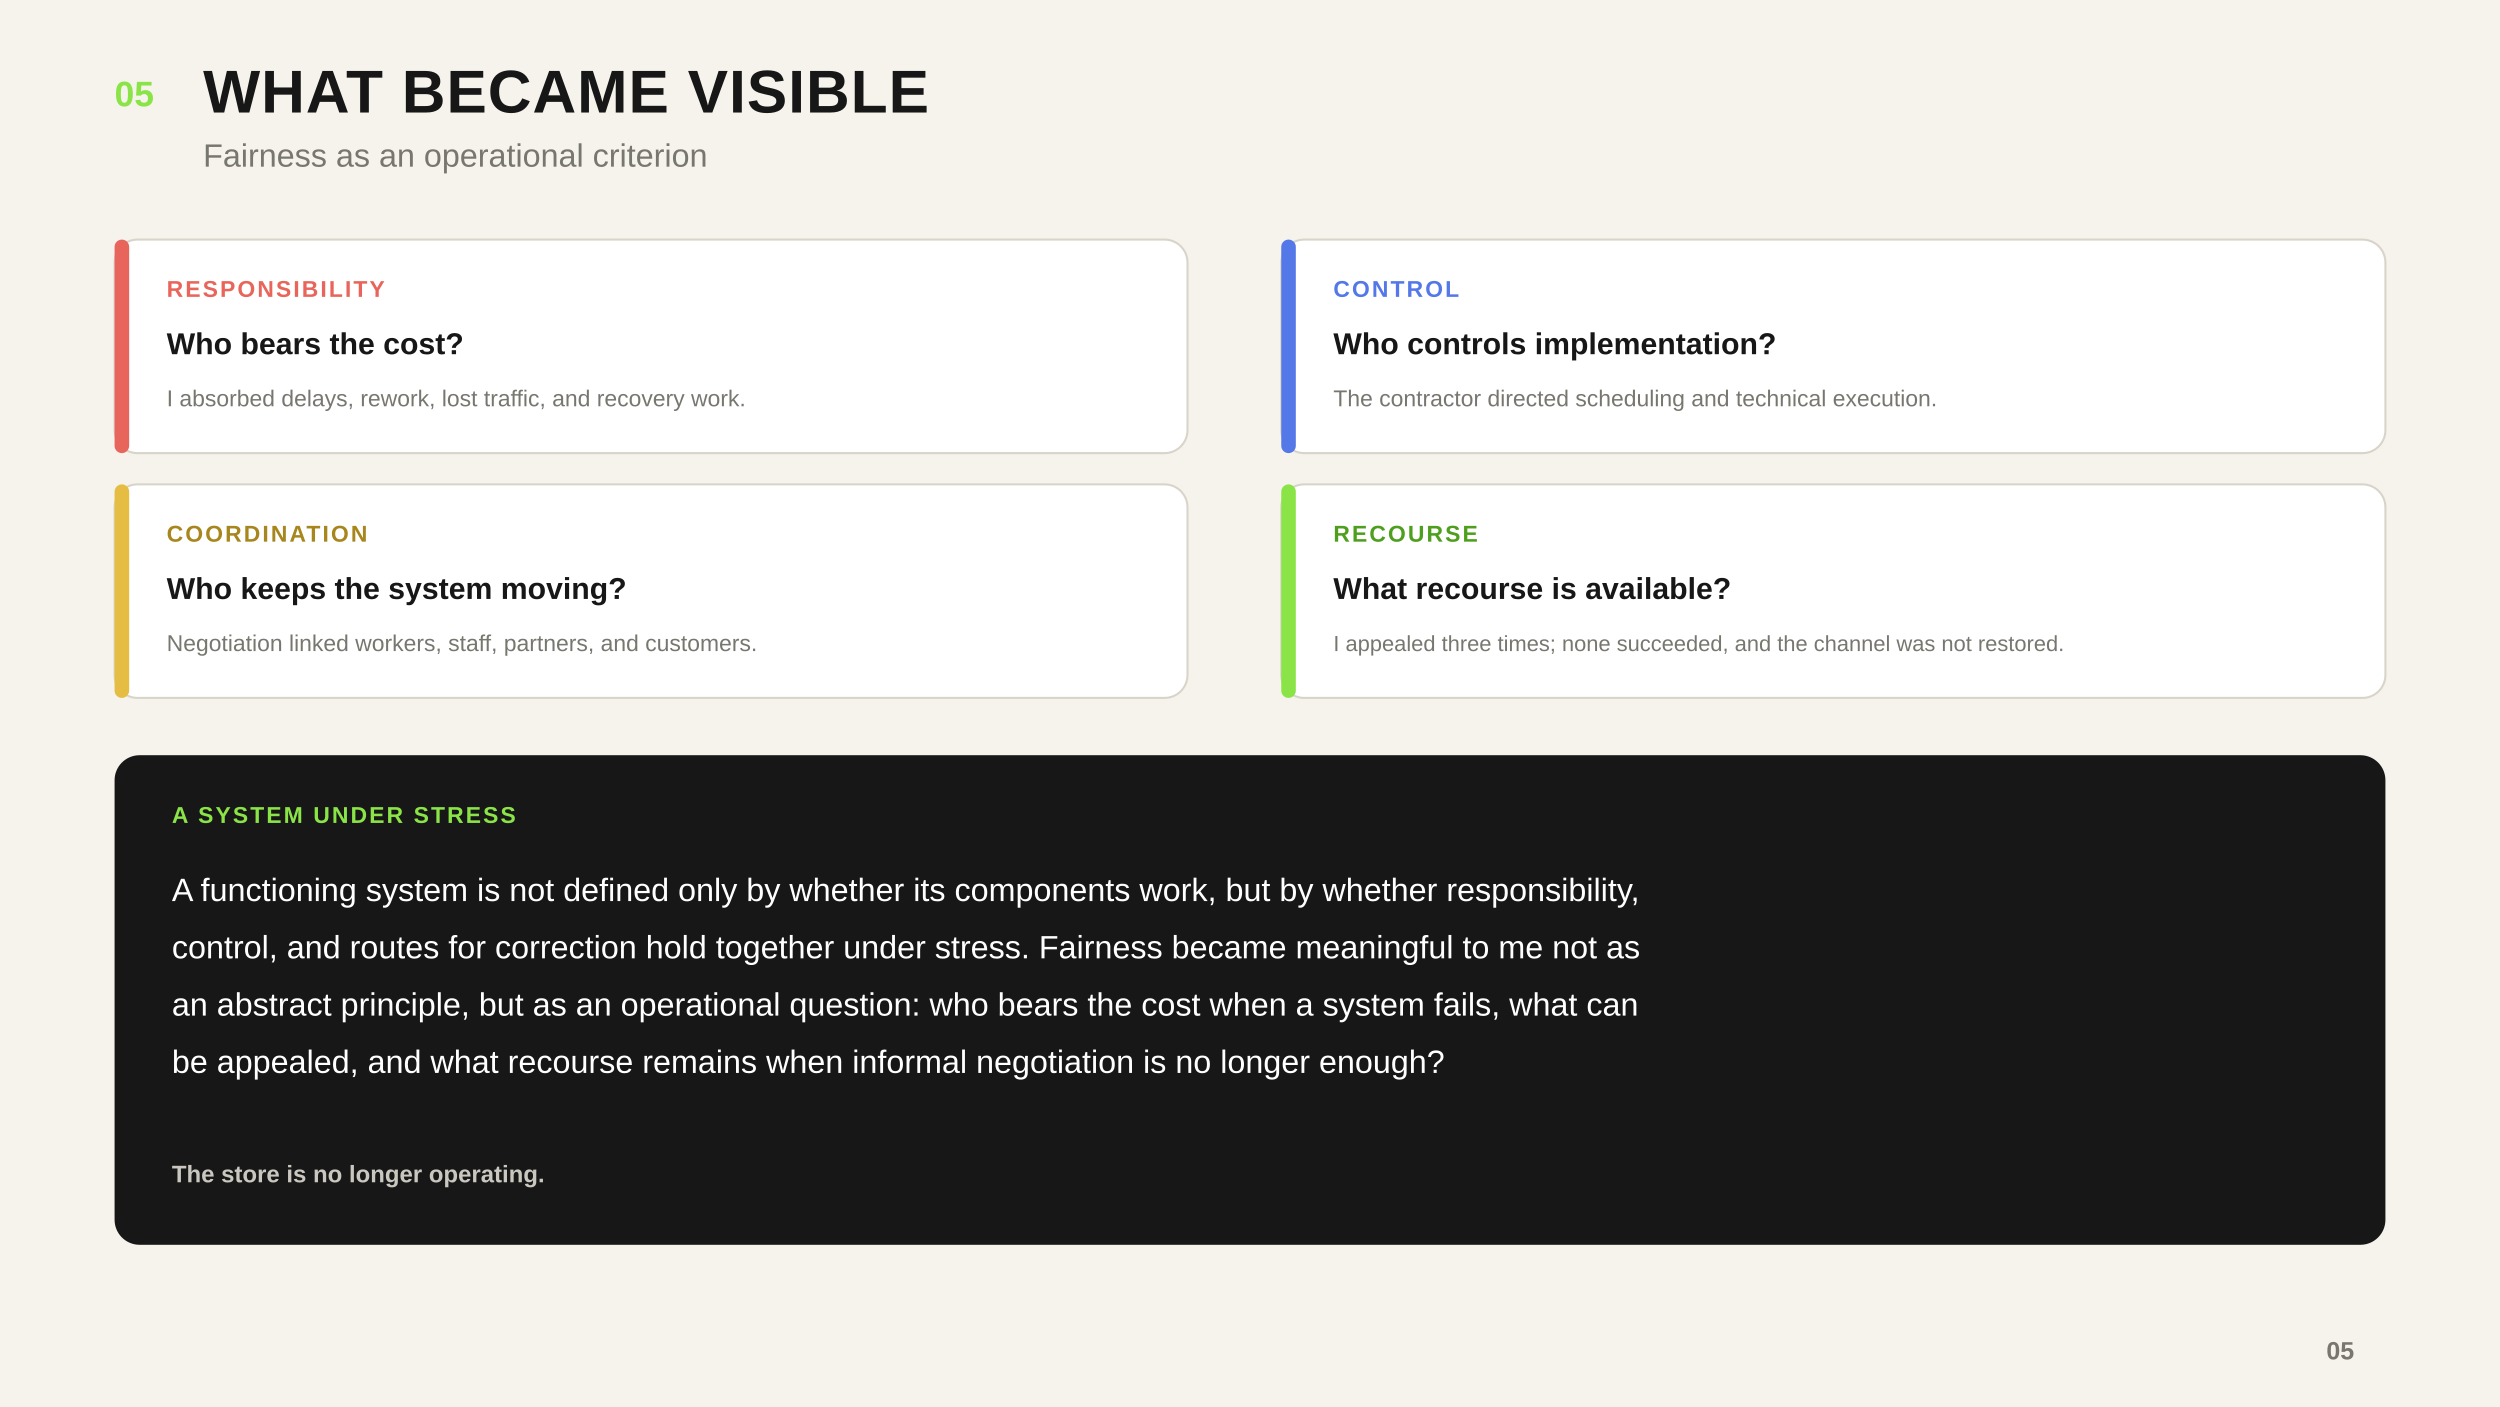
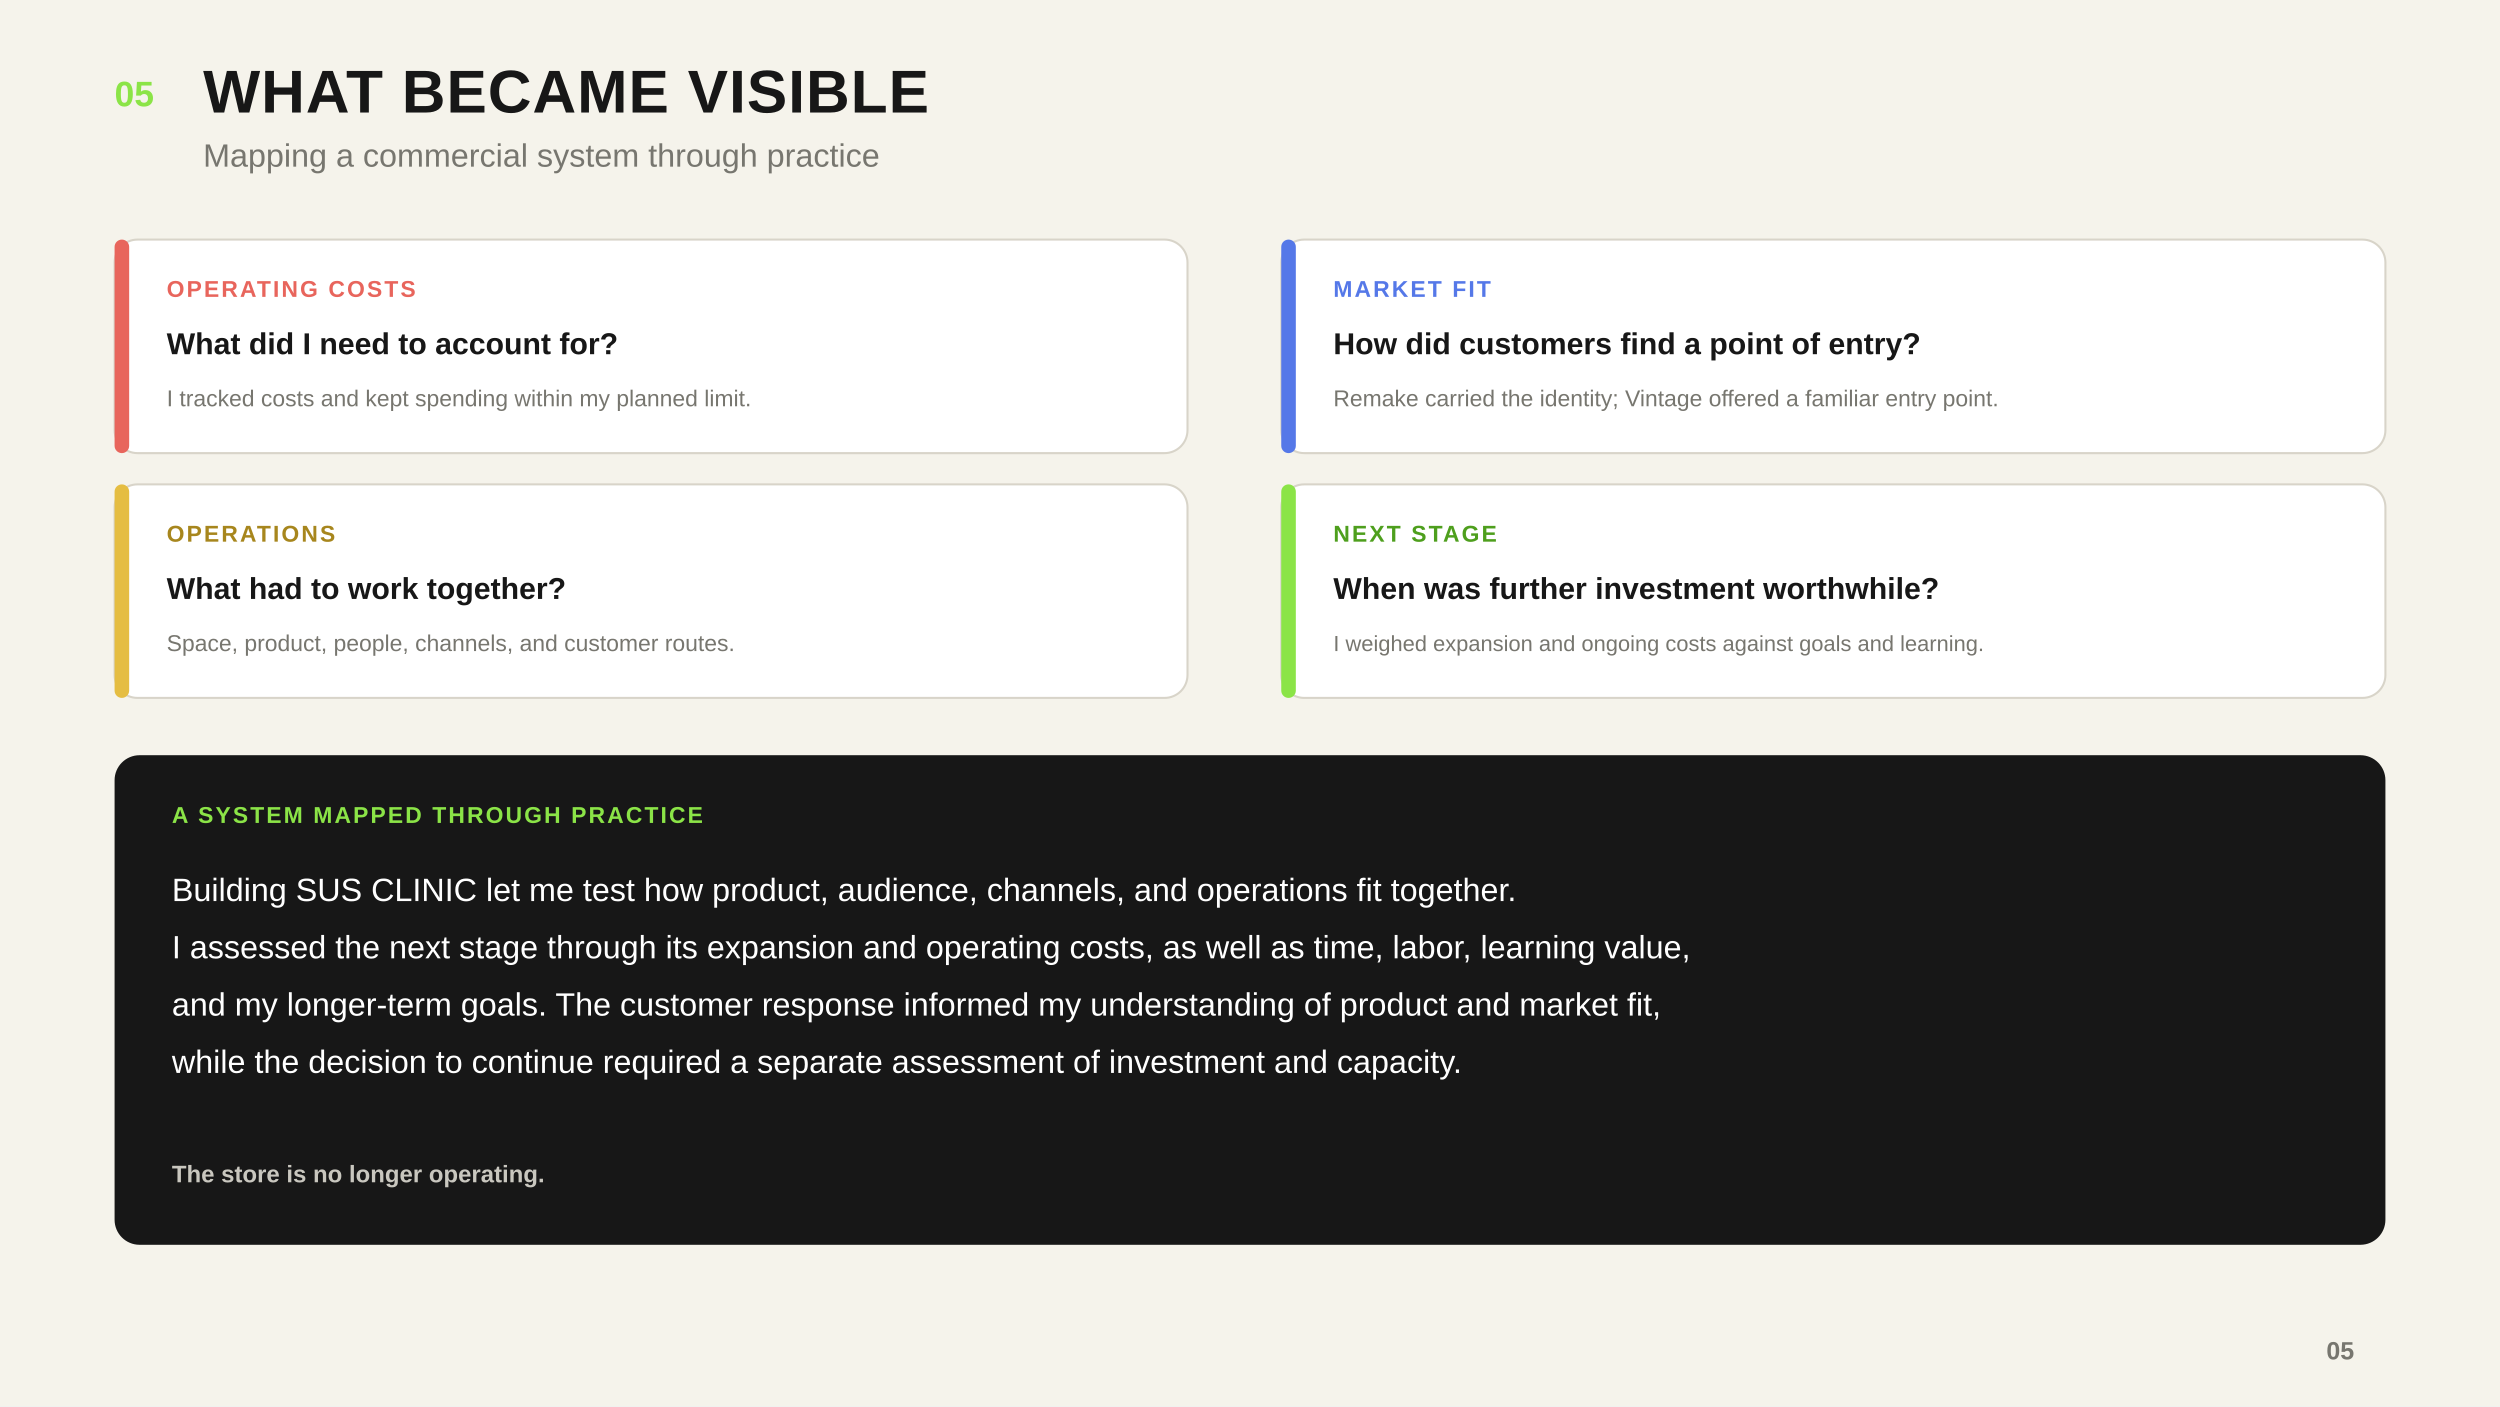
<svg xmlns="http://www.w3.org/2000/svg" viewBox="0 0 2400 1350" role="img" aria-labelledby="title desc">
  <rect width="2400" height="1350" fill="#f5f3eb" />
  <text x="110" y="102" font-family="Arial,Helvetica,sans-serif" font-size="34" font-weight="700" fill="#8be447">05</text>
  <text x="195" y="108" font-family="Arial,Helvetica,sans-serif" font-size="58" font-weight="700" letter-spacing="1" fill="#171717">WHAT BECAME VISIBLE</text>
-   <text x="195" y="160" font-family="Arial,Helvetica,sans-serif" font-size="31" fill="#77766f">Fairness as an operational criterion</text>
+   <text x="195" y="160" font-family="Arial,Helvetica,sans-serif" font-size="31" fill="#77766f">Mapping a commercial system through practice</text>
  <g font-family="Arial,Helvetica,sans-serif">
    <rect x="110" y="230" width="1030" height="205" rx="22" fill="#fff" stroke="#d8d4c9" stroke-width="2" />
    <rect x="110" y="230" width="14" height="205" rx="7" fill="#e8655c" />
-     <text x="160" y="285" font-size="22" font-weight="700" letter-spacing="2" fill="#e8655c">RESPONSIBILITY</text>
-     <text x="160" y="340" font-size="29" font-weight="700" fill="#171717">Who bears the cost?</text>
-     <text x="160" y="390" font-size="22" fill="#77766f">I absorbed delays, rework, lost traffic, and recovery work.</text>
+     <text x="160" y="285" font-size="22" font-weight="700" letter-spacing="2" fill="#e8655c">OPERATING COSTS</text>
+     <text x="160" y="340" font-size="29" font-weight="700" fill="#171717">What did I need to account for?</text>
+     <text x="160" y="390" font-size="22" fill="#77766f">I tracked costs and kept spending within my planned limit.</text>
    <rect x="1230" y="230" width="1060" height="205" rx="22" fill="#fff" stroke="#d8d4c9" stroke-width="2" />
    <rect x="1230" y="230" width="14" height="205" rx="7" fill="#5578e8" />
-     <text x="1280" y="285" font-size="22" font-weight="700" letter-spacing="2" fill="#5578e8">CONTROL</text>
-     <text x="1280" y="340" font-size="29" font-weight="700" fill="#171717">Who controls implementation?</text>
-     <text x="1280" y="390" font-size="22" fill="#77766f">The contractor directed scheduling and technical execution.</text>
+     <text x="1280" y="285" font-size="22" font-weight="700" letter-spacing="2" fill="#5578e8">MARKET FIT</text>
+     <text x="1280" y="340" font-size="29" font-weight="700" fill="#171717">How did customers find a point of entry?</text>
+     <text x="1280" y="390" font-size="22" fill="#77766f">Remake carried the identity; Vintage offered a familiar entry point.</text>
    <rect x="110" y="465" width="1030" height="205" rx="22" fill="#fff" stroke="#d8d4c9" stroke-width="2" />
    <rect x="110" y="465" width="14" height="205" rx="7" fill="#e5bd42" />
-     <text x="160" y="520" font-size="22" font-weight="700" letter-spacing="2" fill="#a7861d">COORDINATION</text>
-     <text x="160" y="575" font-size="29" font-weight="700" fill="#171717">Who keeps the system moving?</text>
-     <text x="160" y="625" font-size="22" fill="#77766f">Negotiation linked workers, staff, partners, and customers.</text>
+     <text x="160" y="520" font-size="22" font-weight="700" letter-spacing="2" fill="#a7861d">OPERATIONS</text>
+     <text x="160" y="575" font-size="29" font-weight="700" fill="#171717">What had to work together?</text>
+     <text x="160" y="625" font-size="22" fill="#77766f">Space, product, people, channels, and customer routes.</text>
    <rect x="1230" y="465" width="1060" height="205" rx="22" fill="#fff" stroke="#d8d4c9" stroke-width="2" />
    <rect x="1230" y="465" width="14" height="205" rx="7" fill="#8be447" />
-     <text x="1280" y="520" font-size="22" font-weight="700" letter-spacing="2" fill="#4e9f1d">RECOURSE</text>
-     <text x="1280" y="575" font-size="29" font-weight="700" fill="#171717">What recourse is available?</text>
-     <text x="1280" y="625" font-size="21" fill="#77766f">I appealed three times; none succeeded, and the channel was not restored.</text>
+     <text x="1280" y="520" font-size="22" font-weight="700" letter-spacing="2" fill="#4e9f1d">NEXT STAGE</text>
+     <text x="1280" y="575" font-size="29" font-weight="700" fill="#171717">When was further investment worthwhile?</text>
+     <text x="1280" y="625" font-size="21" fill="#77766f">I weighed expansion and ongoing costs against goals and learning.</text>
  </g>
  <rect x="110" y="725" width="2180" height="470" rx="24" fill="#171717" />
-   <text x="165" y="790" font-family="Arial,Helvetica,sans-serif" font-size="22" font-weight="700" letter-spacing="2" fill="#8be447">A SYSTEM UNDER STRESS</text>
+   <text x="165" y="790" font-family="Arial,Helvetica,sans-serif" font-size="22" font-weight="700" letter-spacing="2" fill="#8be447">A SYSTEM MAPPED THROUGH PRACTICE</text>
  <g font-family="Arial,Helvetica,sans-serif" font-size="31" fill="#fff">
-     <text x="165" y="865">A functioning system is not defined only by whether its components work, but by whether responsibility,</text>
-     <text x="165" y="920">control, and routes for correction hold together under stress. Fairness became meaningful to me not as</text>
-     <text x="165" y="975">an abstract principle, but as an operational question: who bears the cost when a system fails, what can</text>
-     <text x="165" y="1030">be appealed, and what recourse remains when informal negotiation is no longer enough?</text>
+     <text x="165" y="865">Building SUS CLINIC let me test how product, audience, channels, and operations fit together.</text>
+     <text x="165" y="920">I assessed the next stage through its expansion and operating costs, as well as time, labor, learning value,</text>
+     <text x="165" y="975">and my longer-term goals. The customer response informed my understanding of product and market fit,</text>
+     <text x="165" y="1030">while the decision to continue required a separate assessment of investment and capacity.</text>
  </g>
  <text x="165" y="1135" font-family="Arial,Helvetica,sans-serif" font-size="23" font-weight="700" fill="#c9c7bf">The store is no longer operating.</text>
  <text x="2260" y="1305" font-family="Arial,Helvetica,sans-serif" font-size="24" font-weight="700" text-anchor="end" fill="#77766f">05</text>
</svg>
